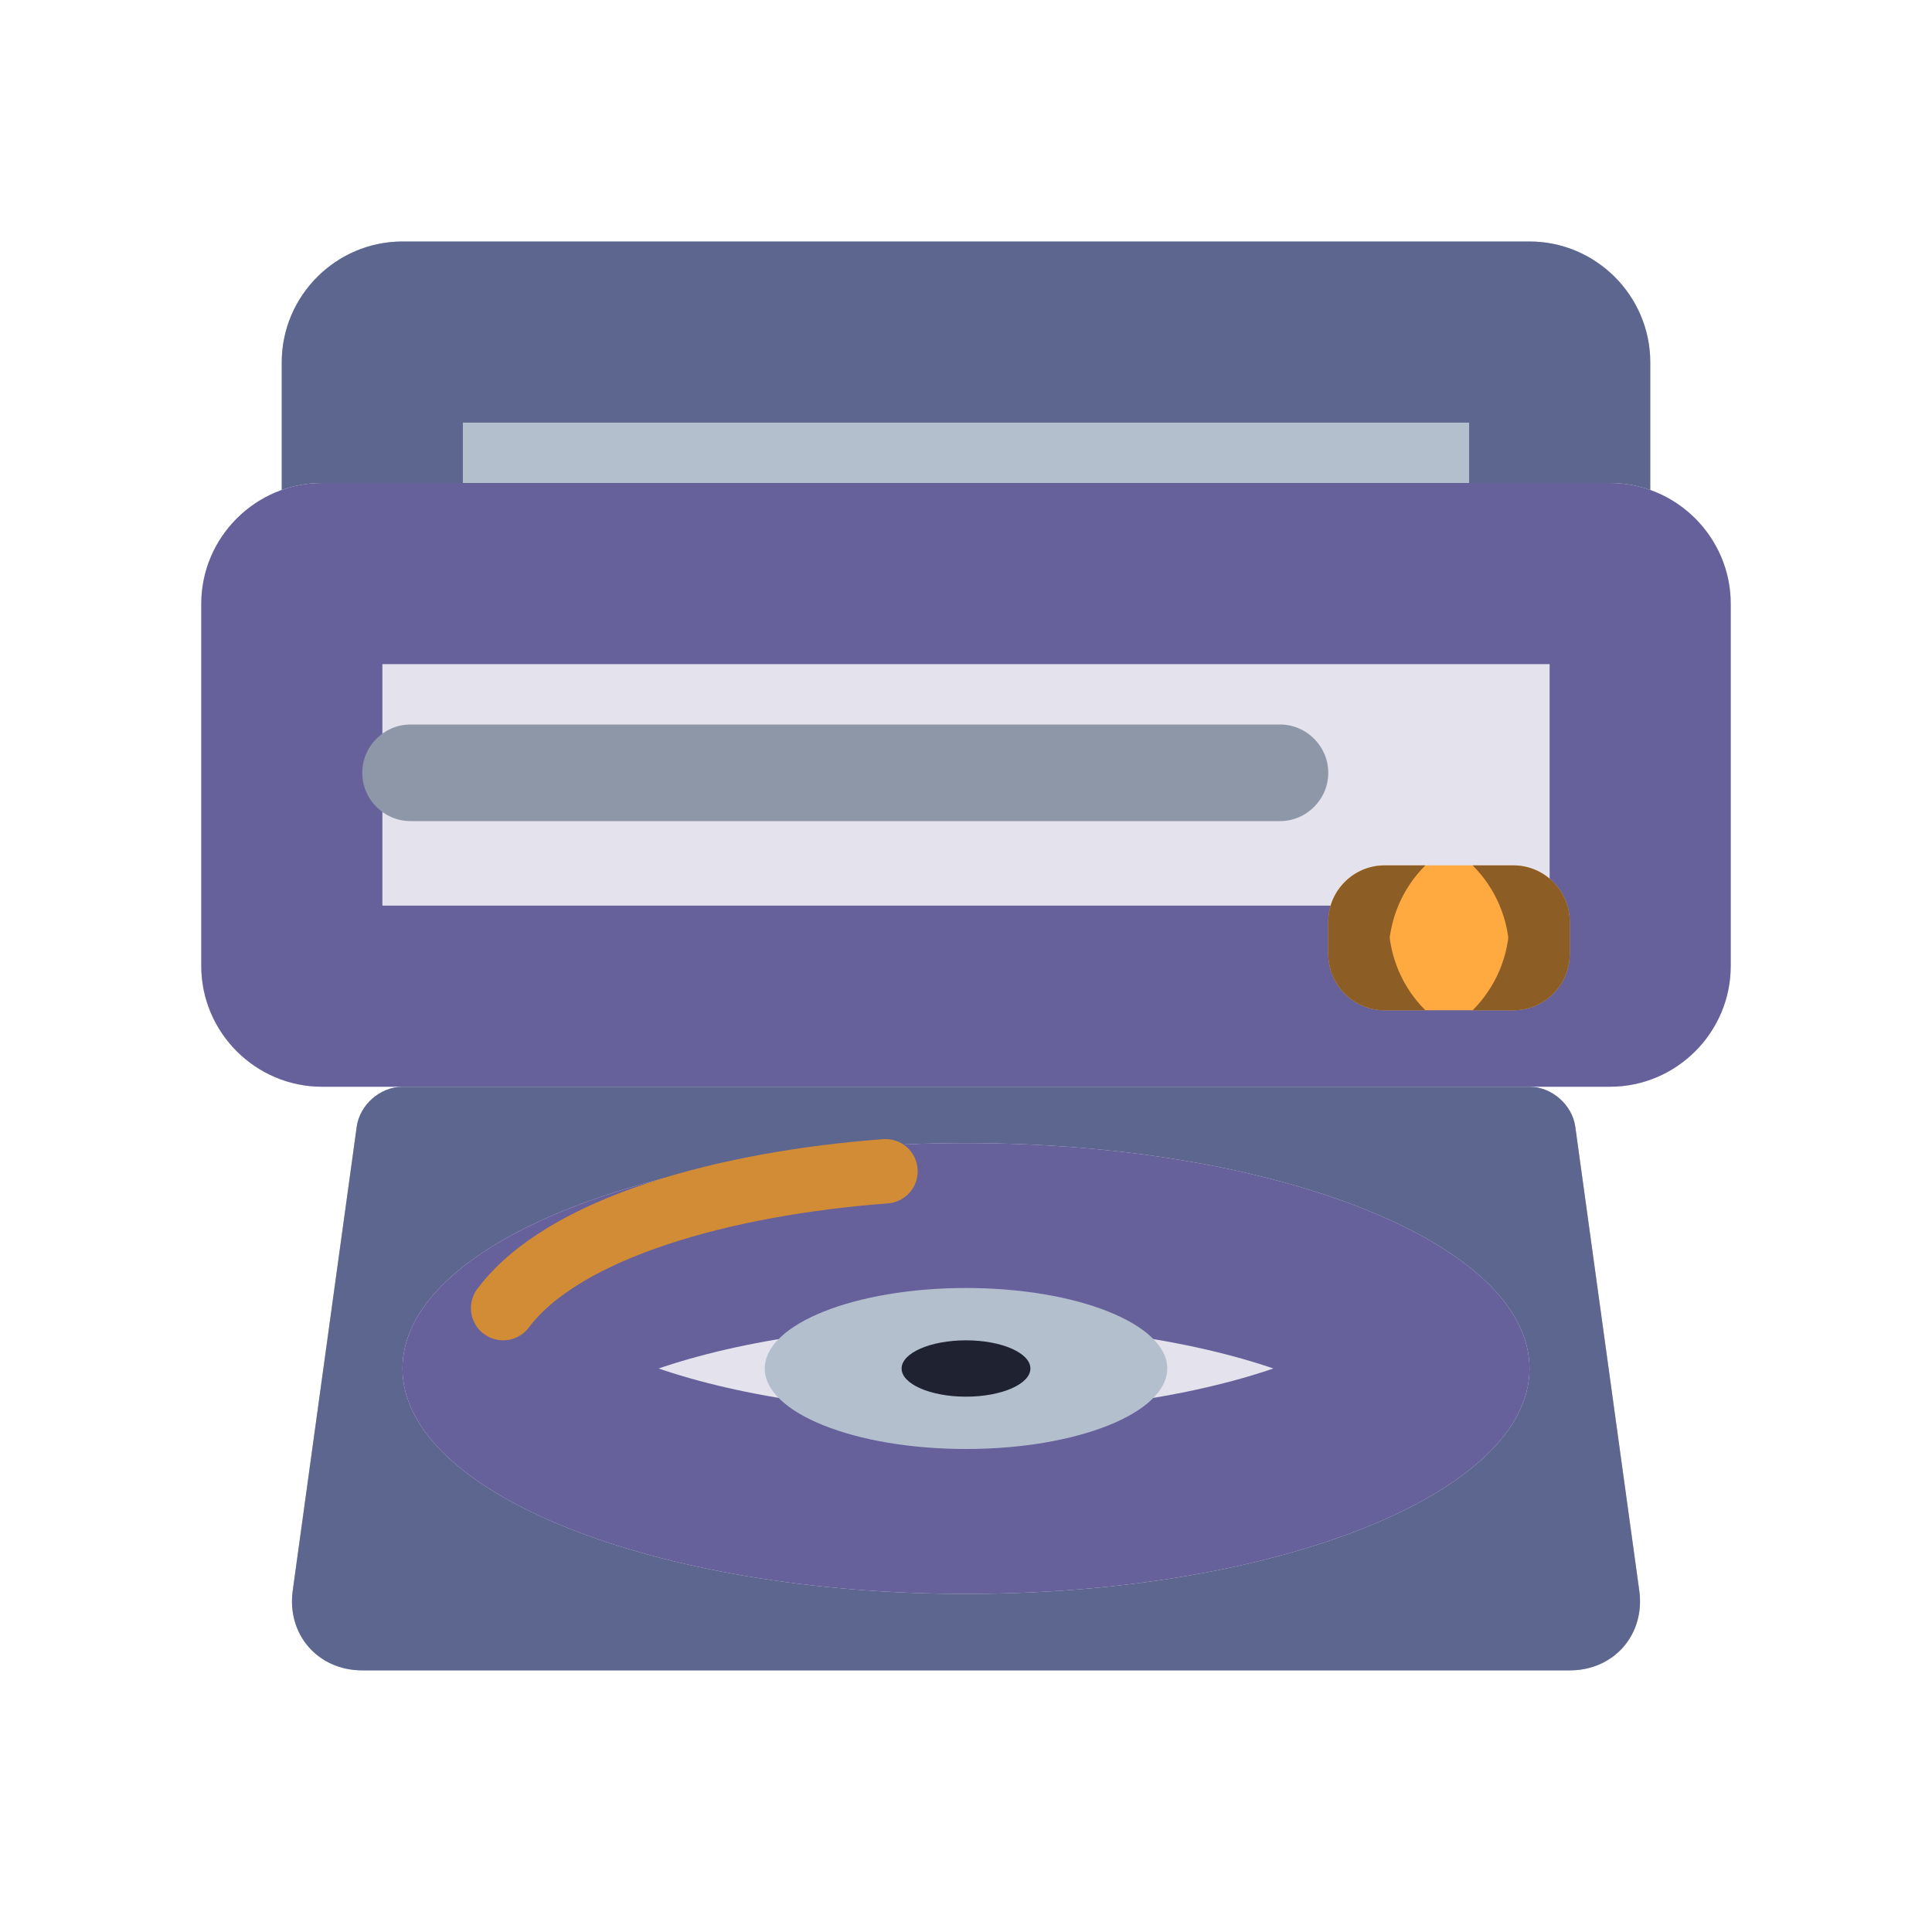
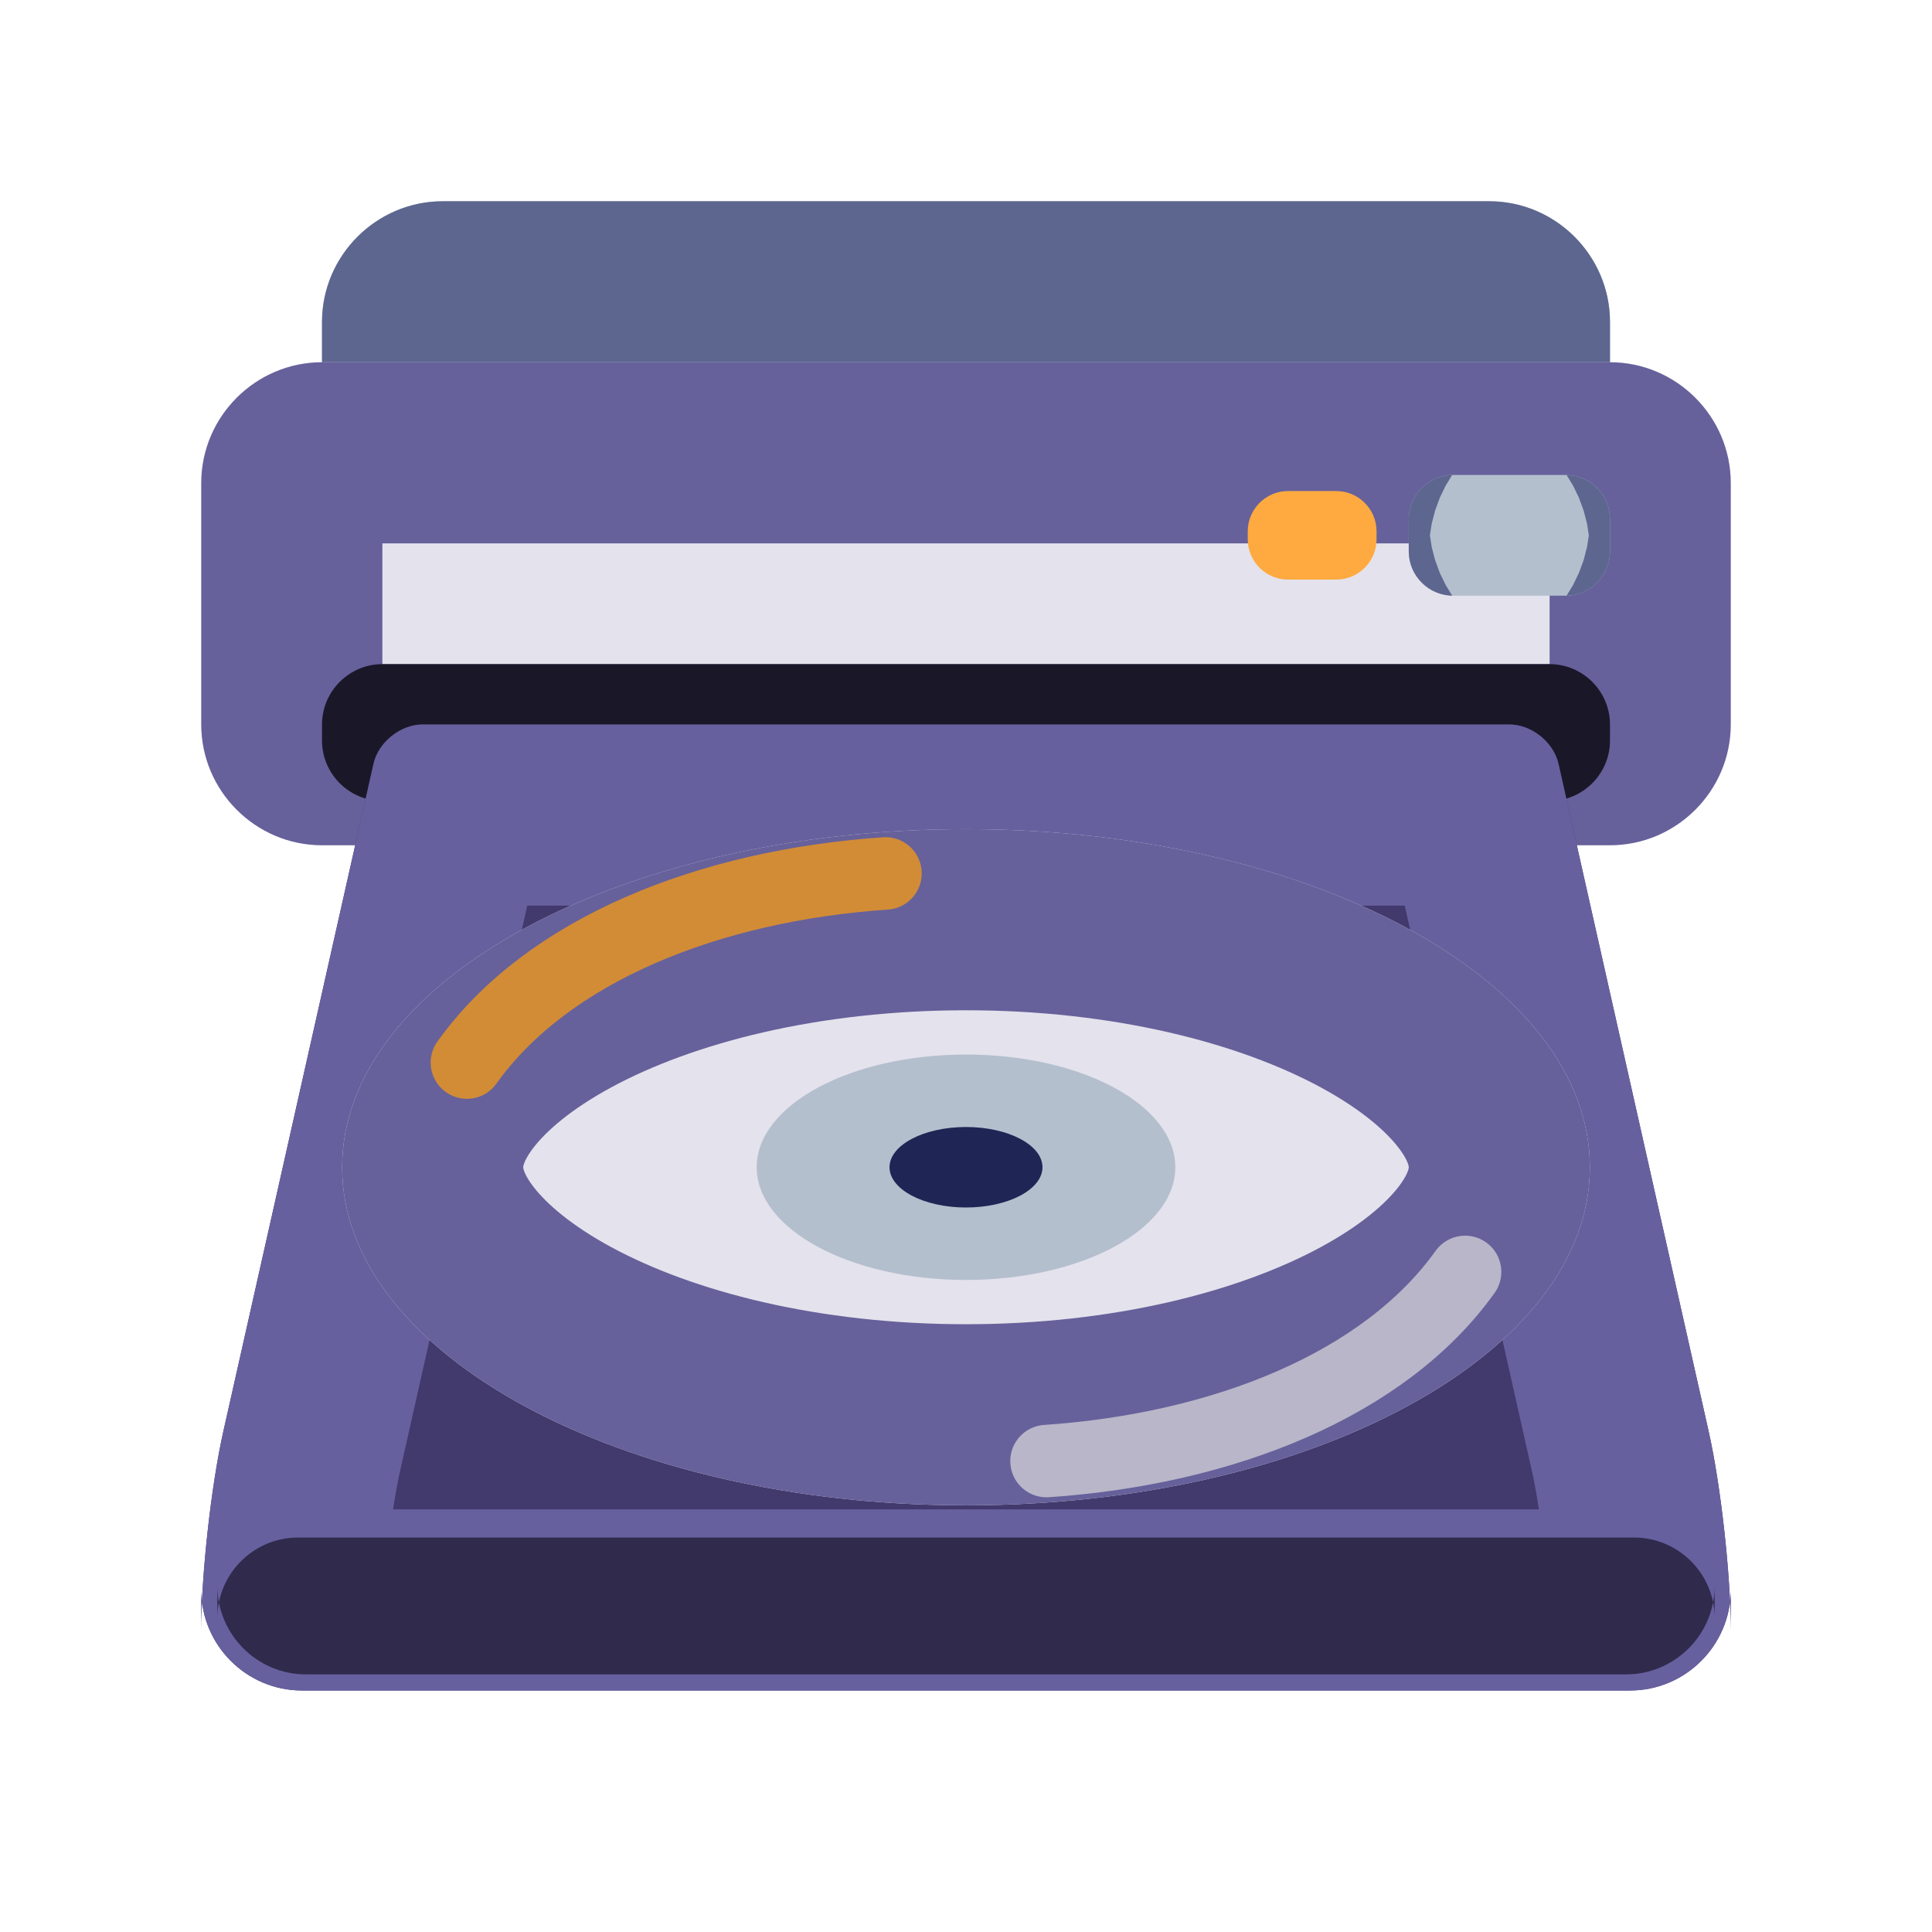
<svg xmlns="http://www.w3.org/2000/svg" viewBox="0 0 48 48" width="48" height="48">
  <defs>
    <clipPath id="al-cd-16-c1">
-       <path d="M7 9 C7 7.35 8.35 6 10 6 L38 6 C39.65 6 41 7.35 41 9 L41 16 C41 17.65 39.65 19 38 19 L10 19 C8.35 19 7 17.65 7 16 Z" clip-rule="evenodd" />
+       <path d="M8 8 C8 6.35 9.35 5 11 5 L37 5 C38.65 5 40 6.35 40 8 L40 11 C40 12.65 38.65 14 37 14 L11 14 C9.35 14 8 12.65 8 11 Z" clip-rule="evenodd" />
    </clipPath>
    <clipPath id="al-cd-16-c2">
-       <path d="M5 15 C5 13.35 6.35 12 8 12 L40 12 C41.65 12 43 13.35 43 15 L43 24 C43 25.65 41.65 27 40 27 L8 27 C6.35 27 5 25.65 5 24 Z" clip-rule="evenodd" />
+       <path d="M5 12 C5 10.35 6.35 9 8 9 L40 9 C41.65 9 43 10.35 43 12 L43 18 C43 19.65 41.65 21 40 21 L8 21 C6.35 21 5 19.65 5 18 Z" clip-rule="evenodd" />
    </clipPath>
    <clipPath id="al-cd-16-c3">
-       <path d="M33 22.9 C33 22.13 33.63 21.5 34.4 21.5 L37.6 21.5 C38.37 21.5 39 22.13 39 22.9 L39 23.7 C39 24.47 38.37 25.1 37.6 25.1 L34.4 25.1 C33.63 25.1 33 24.47 33 23.7 Z" clip-rule="evenodd" />
+       <path d="M35 12.9 C35 12.295 35.495 11.8 36.1 11.8 L38.9 11.8 C39.505 11.8 40 12.295 40 12.9 L40 13.7 C40 14.305 39.505 14.8 38.9 14.8 L36.1 14.8 C35.495 14.8 35 14.305 35 13.7 Z" clip-rule="evenodd" />
    </clipPath>
    <clipPath id="al-cd-16-c4">
-       <path d="M8.863 27.991 C8.939 27.446 9.45 27 10 27 L38 27 C38.55 27 39.061 27.446 39.137 27.991 L40.727 39.519 C40.877 40.608 40.1 41.5 39 41.5 L9 41.5 C7.9 41.5 7.123 40.608 7.273 39.519 Z" clip-rule="evenodd" />
+       <path d="M9.28 18.976 C9.401 18.439 9.95 18 10.5 18 L37.5 18 C38.05 18 38.599 18.439 38.72 18.976 L42.451 35.561 C42.753 36.902 43 39.125 43 40.5 L43 39.5 C43 40.875 41.875 42 40.5 42 L7.5 42 C6.125 42 5 40.875 5 39.5 L5 40.5 C5 39.125 5.247 36.902 5.549 35.561 Z" clip-rule="evenodd" />
    </clipPath>
    <clipPath id="al-cd-16-c5">
-       <path d="M10 34 a14 5.6 0 1 0 28 0 a14 5.6 0 1 0 -28 0 Z" clip-rule="evenodd" />
+       <path d="M8.5 29 a15.5 8.4 0 1 0 31 0 a15.5 8.4 0 1 0 -31 0 Z" clip-rule="evenodd" />
    </clipPath>
  </defs>
-   <path d="M7 9 C7 7.35 8.35 6 10 6 L38 6 C39.65 6 41 7.35 41 9 L41 16 C41 17.65 39.65 19 38 19 L10 19 C8.35 19 7 17.65 7 16 Z" fill="#b4bfce" fill-rule="evenodd" />
+   <path d="M8 8 C8 6.35 9.35 5 11 5 L37 5 C38.65 5 40 6.35 40 8 L40 11 C40 12.65 38.65 14 37 14 L11 14 C9.35 14 8 12.65 8 11 Z" fill="#b4bfce" fill-rule="evenodd" />
  <g clip-path="url(#al-cd-16-c1)">
-     <path d="M7 9 C7 7.35 8.35 6 10 6 L38 6 C39.65 6 41 7.35 41 9 L41 16 C41 17.65 39.65 19 38 19 L10 19 C8.35 19 7 17.65 7 16 Z" fill="none" stroke="#5d668f" stroke-width="9" stroke-opacity="1" />
+     <path d="M8 8 C8 6.35 9.35 5 11 5 L37 5 C38.65 5 40 6.35 40 8 L40 11 C40 12.65 38.65 14 37 14 L11 14 C9.35 14 8 12.65 8 11 Z" fill="none" stroke="#5d668f" stroke-width="9" stroke-opacity="1" />
  </g>
-   <path d="M5 15 C5 13.35 6.35 12 8 12 L40 12 C41.65 12 43 13.35 43 15 L43 24 C43 25.65 41.65 27 40 27 L8 27 C6.35 27 5 25.65 5 24 Z" fill="#e4e2ec" fill-rule="evenodd" />
+   <path d="M5 12 C5 10.35 6.35 9 8 9 L40 9 C41.65 9 43 10.35 43 12 L43 18 C43 19.65 41.65 21 40 21 L8 21 C6.35 21 5 19.65 5 18 Z" fill="#e4e2ec" fill-rule="evenodd" />
  <g clip-path="url(#al-cd-16-c2)">
-     <path d="M5 15 C5 13.35 6.35 12 8 12 L40 12 C41.65 12 43 13.35 43 15 L43 24 C43 25.65 41.65 27 40 27 L8 27 C6.35 27 5 25.65 5 24 Z" fill="none" stroke="#66619b" stroke-width="9" stroke-opacity="1" />
+     <path d="M5 12 C5 10.35 6.35 9 8 9 L40 9 C41.65 9 43 10.35 43 12 L43 18 C43 19.65 41.65 21 40 21 L8 21 C6.35 21 5 19.65 5 18 Z" fill="none" stroke="#66619b" stroke-width="9" stroke-opacity="1" />
  </g>
-   <path d="M9 19.2 C9 18.54 9.54 18 10.2 18 L31.8 18 C32.46 18 33 18.54 33 19.2 L33 19.2 C33 19.86 32.46 20.4 31.8 20.4 L10.2 20.4 C9.54 20.4 9 19.86 9 19.2 Z" fill="#8d97a8" fill-rule="evenodd" />
-   <path d="M33 22.9 C33 22.13 33.63 21.5 34.4 21.5 L37.6 21.5 C38.37 21.5 39 22.13 39 22.9 L39 23.7 C39 24.47 38.37 25.1 37.6 25.1 L34.4 25.1 C33.63 25.1 33 24.47 33 23.7 Z" fill="#ffaa40" fill-rule="evenodd" />
+   <path d="M31 13.2 C31 12.65 31.45 12.2 32 12.2 L33.2 12.2 C33.75 12.2 34.2 12.65 34.2 13.2 L34.2 13.4 C34.2 13.95 33.75 14.4 33.2 14.4 L32 14.4 C31.45 14.4 31 13.95 31 13.4 Z" fill="#ffaa40" fill-rule="evenodd" />
+   <path d="M35 12.9 C35 12.295 35.495 11.8 36.1 11.8 L38.9 11.8 C39.505 11.8 40 12.295 40 12.9 L40 13.7 C40 14.305 39.505 14.8 38.9 14.8 L36.1 14.8 C35.495 14.8 35 14.305 35 13.7 Z" fill="#b4bfce" fill-rule="evenodd" />
  <g clip-path="url(#al-cd-16-c3)">
-     <path d="M33 22.9 C33 22.13 33.63 21.5 34.4 21.5 L37.6 21.5 C38.37 21.5 39 22.13 39 22.9 L39 23.7 C39 24.47 38.37 25.1 37.6 25.1 L34.4 25.1 C33.63 25.1 33 24.47 33 23.7 Z" fill="none" stroke="#8c5e26" stroke-width="9" stroke-opacity="1" />
+     <path d="M35 12.9 C35 12.295 35.495 11.8 36.1 11.8 L38.9 11.8 C39.505 11.8 40 12.295 40 12.9 L40 13.7 C40 14.305 39.505 14.8 38.9 14.8 L36.1 14.8 C35.495 14.8 35 14.305 35 13.7 Z" fill="none" stroke="#5d668f" stroke-width="9" stroke-opacity="1" />
  </g>
-   <path d="M8.863 27.991 C8.939 27.446 9.45 27 10 27 L38 27 C38.55 27 39.061 27.446 39.137 27.991 L40.727 39.519 C40.877 40.608 40.1 41.5 39 41.5 L9 41.5 C7.9 41.5 7.123 40.608 7.273 39.519 Z" fill="#b4bfce" fill-rule="evenodd" />
+   <path d="M8 18 C8 17.175 8.675 16.5 9.5 16.5 L38.5 16.5 C39.325 16.5 40 17.175 40 18 L40 18.4 C40 19.225 39.325 19.9 38.5 19.9 L9.5 19.9 C8.675 19.9 8 19.225 8 18.4 Z" fill="#1a1828" fill-rule="evenodd" />
+   <path d="M9.28 18.976 C9.401 18.439 9.95 18 10.5 18 L37.5 18 C38.05 18 38.599 18.439 38.72 18.976 L42.451 35.561 C42.753 36.902 43 39.125 43 40.5 L43 39.5 C43 40.875 41.875 42 40.5 42 L7.5 42 C6.125 42 5 40.875 5 39.5 L5 40.5 C5 39.125 5.247 36.902 5.549 35.561 Z" fill="#42396c" fill-rule="evenodd" />
  <g clip-path="url(#al-cd-16-c4)">
-     <path d="M8.863 27.991 C8.939 27.446 9.45 27 10 27 L38 27 C38.55 27 39.061 27.446 39.137 27.991 L40.727 39.519 C40.877 40.608 40.1 41.5 39 41.5 L9 41.5 C7.9 41.5 7.123 40.608 7.273 39.519 Z" fill="none" stroke="#5d668f" stroke-width="9" stroke-opacity="1" />
+     <path d="M9.28 18.976 C9.401 18.439 9.95 18 10.5 18 L37.5 18 C38.05 18 38.599 18.439 38.72 18.976 L42.451 35.561 C42.753 36.902 43 39.125 43 40.5 L43 39.5 C43 40.875 41.875 42 40.5 42 L7.5 42 C6.125 42 5 40.875 5 39.5 L5 40.5 C5 39.125 5.247 36.902 5.549 35.561 Z" fill="none" stroke="#67609f" stroke-width="9" stroke-opacity="1" />
  </g>
-   <path d="M10 34 a14 5.6 0 1 0 28 0 a14 5.6 0 1 0 -28 0 Z" fill="#e4e2ec" fill-rule="evenodd" />
+   <path d="M5.4 40.2 C5.4 39.1 6.3 38.2 7.4 38.2 L40.6 38.2 C41.7 38.2 42.6 39.1 42.6 40.2 L42.6 39.4 C42.6 40.61 41.61 41.6 40.4 41.6 L7.6 41.6 C6.39 41.6 5.4 40.61 5.4 39.4 Z" fill="#302a4d" fill-rule="evenodd" />
+   <path d="M8.5 29 a15.5 8.4 0 1 0 31 0 a15.5 8.4 0 1 0 -31 0 Z" fill="#e4e2ec" fill-rule="evenodd" />
  <g clip-path="url(#al-cd-16-c5)">
-     <path d="M10 34 a14 5.6 0 1 0 28 0 a14 5.6 0 1 0 -28 0 Z" fill="none" stroke="#66619b" stroke-width="9" stroke-opacity="1" />
+     <path d="M8.5 29 a15.5 8.4 0 1 0 31 0 a15.5 8.4 0 1 0 -31 0 Z" fill="none" stroke="#66619b" stroke-width="9" stroke-opacity="1" />
  </g>
-   <path d="M19 34 a5 2 0 1 0 10 0 a5 2 0 1 0 -10 0 Z" fill="#b4bfce" fill-rule="evenodd" />
-   <path d="M22.4 34 a1.6 0.7 0 1 0 3.2 0 a1.6 0.7 0 1 0 -3.2 0 Z" fill="#1f2230" fill-rule="evenodd" />
-   <path d="M12.5 32.5 C14 30.5 18 29.4 22 29.1" fill="none" stroke="#d28c36" stroke-width="1.6" stroke-linecap="round" stroke-linejoin="round" />
+   <path d="M18.8 29 a5.2 2.8 0 1 0 10.4 0 a5.2 2.8 0 1 0 -10.4 0 Z" fill="#b4bfce" fill-rule="evenodd" />
+   <path d="M22.1 29 a1.9 1 0 1 0 3.8 0 a1.9 1 0 1 0 -3.8 0 Z" fill="#1f2554" fill-rule="evenodd" />
+   <path d="M11.6 26.4 C13.6 23.6 17.6 22 22 21.7" fill="none" stroke="#d28c36" stroke-width="1.8" stroke-linecap="round" stroke-linejoin="round" />
+   <path d="M36.4 31.6 C34.4 34.4 30.4 36 26 36.3" fill="none" stroke="#b8b6c8" stroke-width="1.8" stroke-linecap="round" stroke-linejoin="round" />
</svg>
